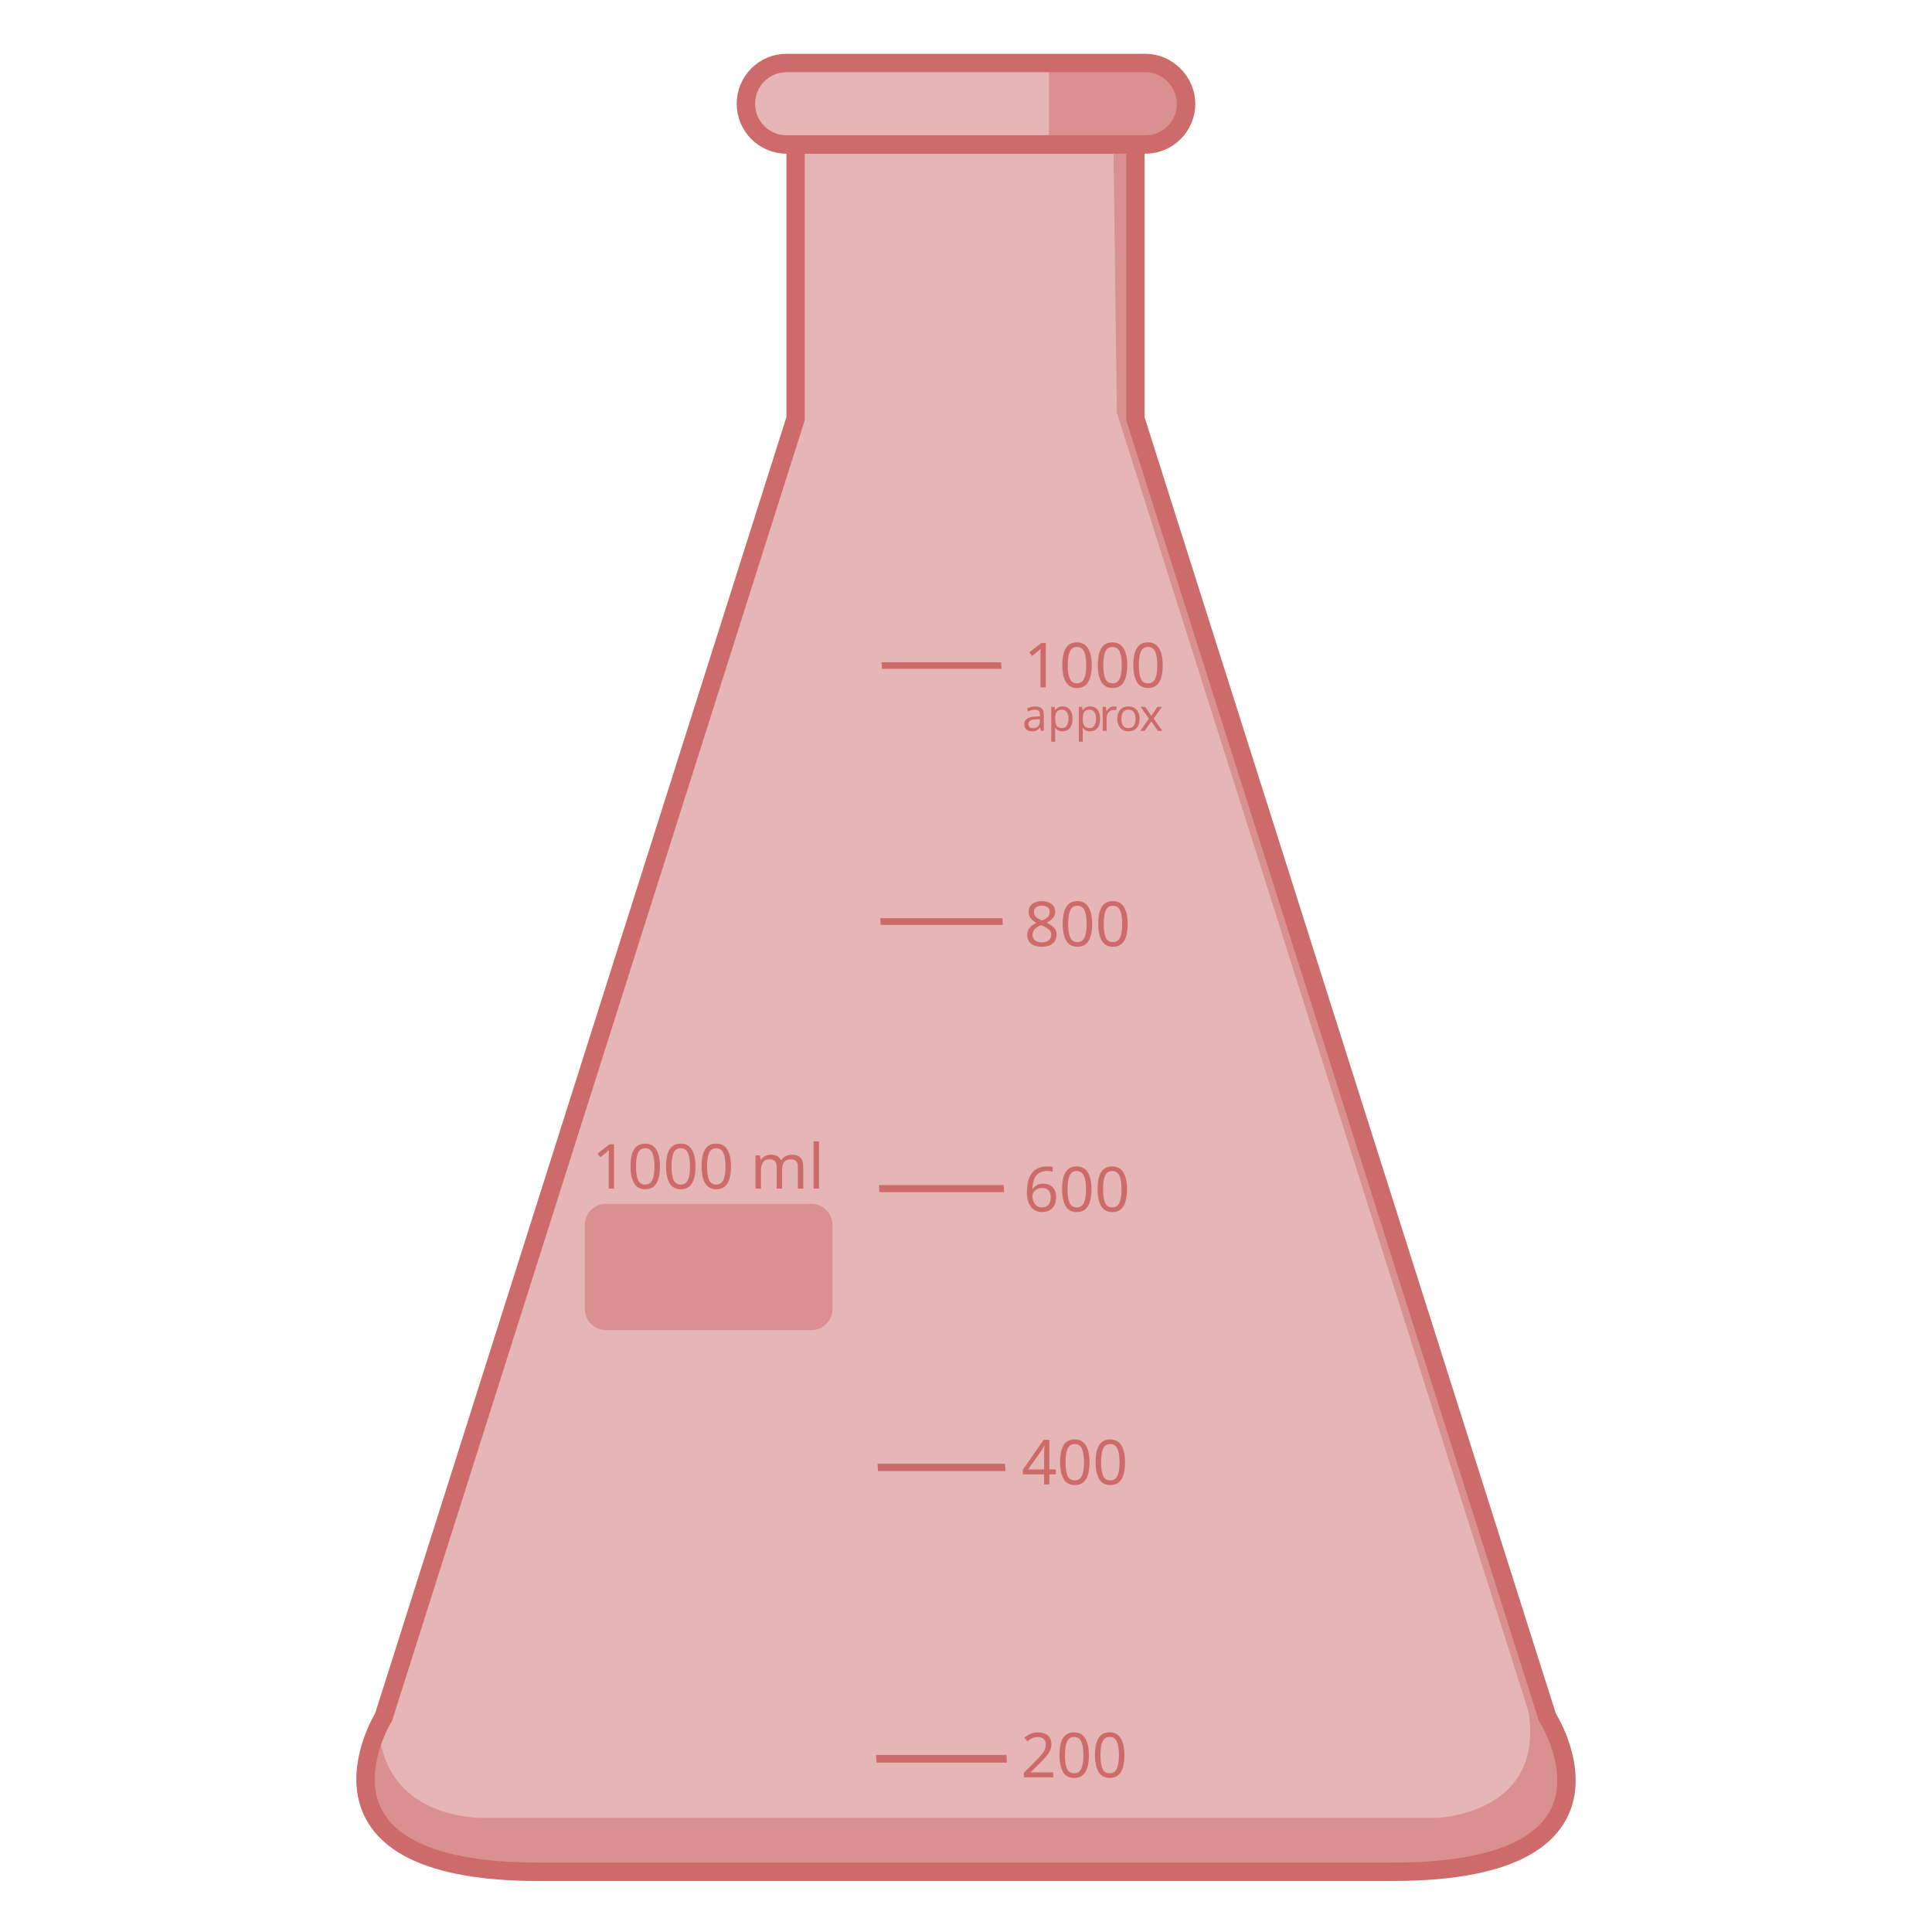
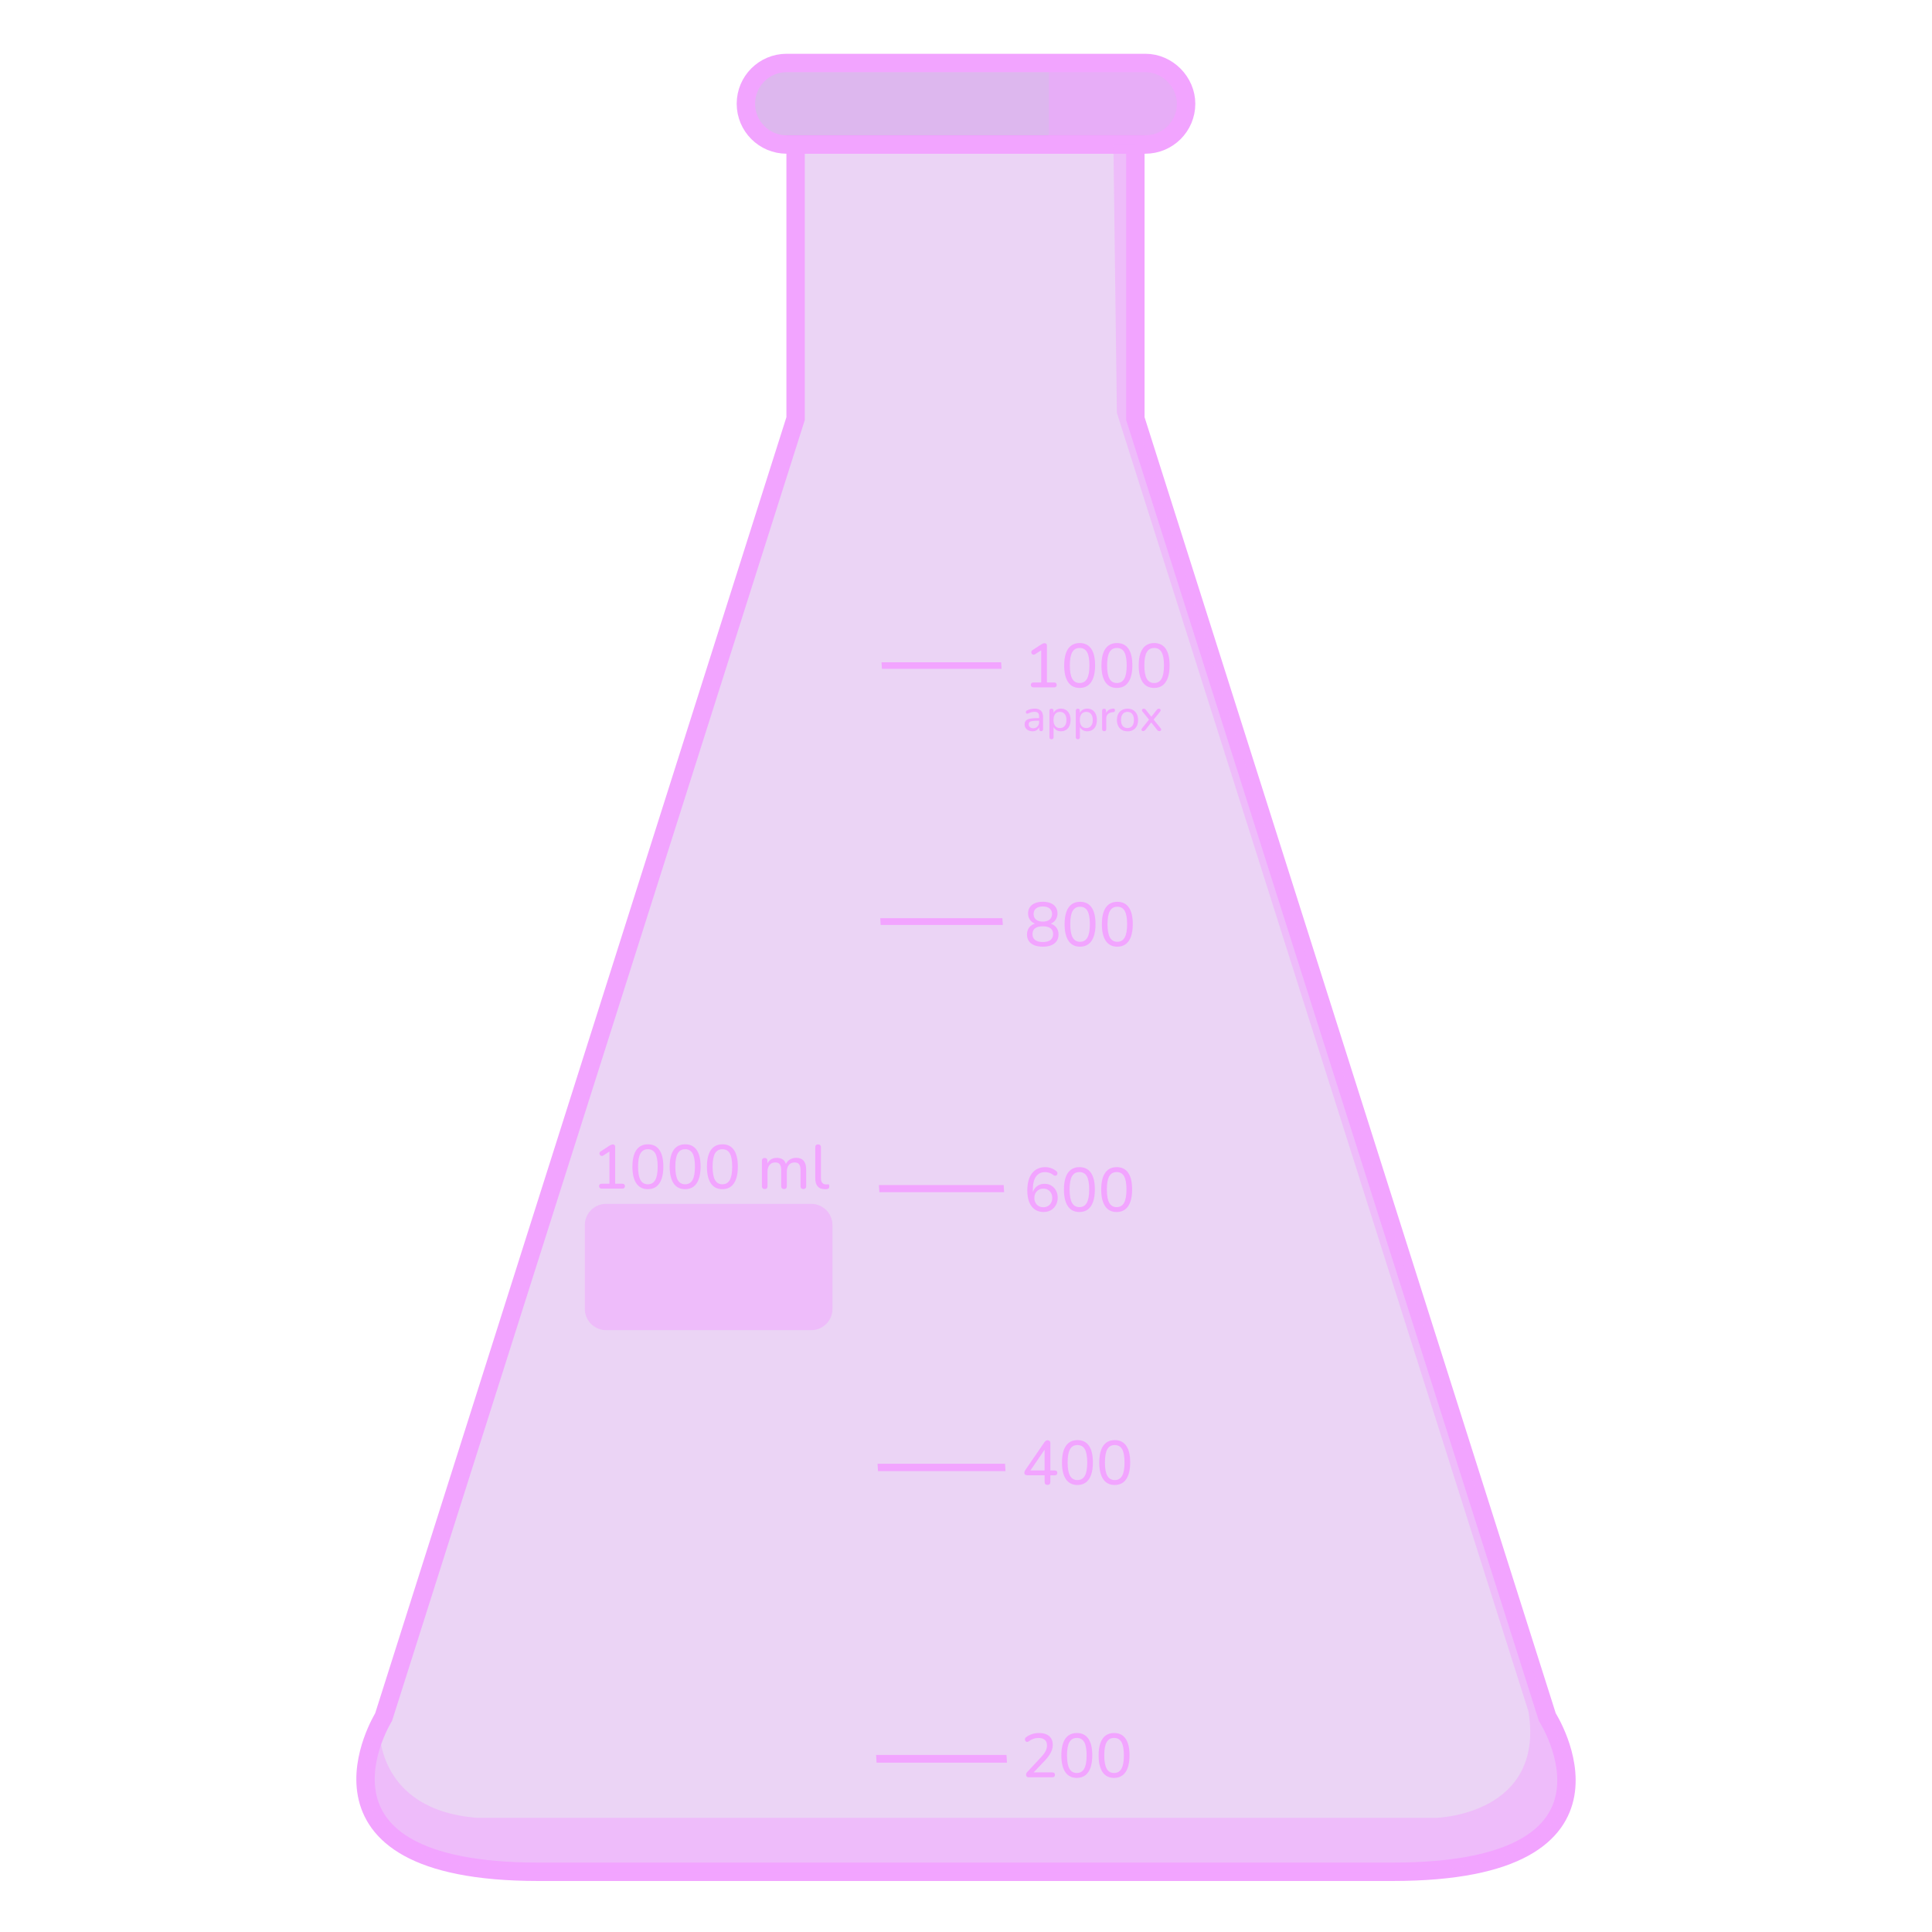
<svg xmlns="http://www.w3.org/2000/svg" id="FIGURES" width="560" height="560" viewBox="0 0 560 560">
  <defs>
    <style>
      .cls-1, .cls-2 {
        opacity: .5;
      }

      .cls-3 {
-         font-size: 18px;
+         opacity: .3;
      }

-       .cls-3, .cls-4, .cls-2, .cls-5 {
-         fill: #cd6b6b;
+       .cls-4, .cls-5 {
+         fill: none;
      }

-       .cls-3, .cls-5 {
-         font-family: Nunito-Medium, Nunito;
-       }
- 
-       .cls-6 {
-         letter-spacing: 0em;
+       .cls-6, .cls-2 {
+         fill: #f2a4ff;
      }

      .cls-7 {
-         stroke: #cd6b6b;
-         stroke-miterlimit: 10;
-         stroke-width: 5.33px;
-       }
- 
-       .cls-7, .cls-8 {
-         fill: none;
+         fill: #bb70de;
      }

      .cls-5 {
-         font-size: 13px;
-       }
- 
-       .cls-9 {
-         letter-spacing: -.01em;
+         stroke: #f2a4ff;
+         stroke-miterlimit: 10;
+         stroke-width: 5.33px;
      }
    </style>
  </defs>
  <g>
-     <g class="cls-1">
-       <path class="cls-4" d="M329.09,121.33V41.88h-98.48V121.33L111.19,497.71s-27.85,44.84,44.85,44.84h247.61c73.65,0,44.85-44.84,44.85-44.84L329.09,121.33Z" />
+     <g class="cls-3">
+       <path class="cls-7" d="M329.09,121.33V41.88h-98.48V121.33L111.19,497.71s-27.85,44.84,44.85,44.84h247.61c73.65,0,44.85-44.84,44.85-44.84L329.09,121.33Z" />
    </g>
-     <path class="cls-7" d="M329.09,121.33V41.88h-98.48V121.33L111.19,497.71s-27.85,44.84,44.85,44.84h247.61c73.65,0,44.85-44.84,44.85-44.84L329.09,121.33Z" />
+     <path class="cls-5" d="M329.09,121.33V41.88h-98.48V121.33L111.19,497.71s-27.85,44.84,44.85,44.84h247.61c73.65,0,44.85-44.84,44.85-44.84L329.09,121.33Z" />
    <g>
      <g class="cls-1">
-         <path class="cls-4" d="M343.8,30.07c0,6.53-5.29,11.82-11.83,11.82h-103.95c-6.53,0-11.82-5.29-11.82-11.82h0c0-6.54,5.29-11.82,11.82-11.82h103.95c6.53,0,11.83,5.55,11.83,11.82h0Z" />
+         <path class="cls-7" d="M343.8,30.07c0,6.53-5.29,11.82-11.83,11.82h-103.95c-6.53,0-11.82-5.29-11.82-11.82h0c0-6.54,5.29-11.82,11.82-11.82h103.95c6.53,0,11.83,5.55,11.83,11.82h0Z" />
      </g>
      <g class="cls-1">
-         <path class="cls-4" d="M304.03,18.24h27.95c6.53,0,11.83,5.55,11.83,11.82h0c0,6.53-5.29,11.82-11.83,11.82h-27.95" />
+         <path class="cls-6" d="M304.03,18.24h27.95c6.53,0,11.83,5.55,11.83,11.82h0c0,6.53-5.29,11.82-11.83,11.82h-27.95" />
      </g>
-       <path class="cls-7" d="M343.8,30.07c0,6.53-5.29,11.82-11.83,11.82h-103.95c-6.53,0-11.82-5.29-11.82-11.82h0c0-6.54,5.29-11.82,11.82-11.82h103.95c6.53,0,11.83,5.55,11.83,11.82h0Z" />
+       <path class="cls-5" d="M343.8,30.07c0,6.53-5.29,11.82-11.83,11.82h-103.95c-6.53,0-11.82-5.29-11.82-11.82h0c0-6.54,5.29-11.82,11.82-11.82h103.95c6.53,0,11.83,5.55,11.83,11.82h0Z" />
      <g>
-         <path class="cls-8" d="M143.83,508.79h183.54s29.93,4.72,27.56-22.83L280.1,121.25V47.99l-41.75,.79V123.62l-109.5,358.39s-7.88,24.42,14.97,26.78Z" />
+         <path class="cls-4" d="M143.83,508.79h183.54s29.93,4.72,27.56-22.83L280.1,121.25V47.99l-41.75,.79V123.62l-109.5,358.39s-7.88,24.42,14.97,26.78Z" />
        <path class="cls-2" d="M448.5,497.71L329.09,121.33V41.88h-6.36l1,77.78,119.33,376.52c4.73,29.94-26.78,30.73-26.78,30.73H138.31c-29.94-2.37-28.37-26.79-28.37-26.79l-.02-.04c-4.53,9.24-16.49,42.47,46.12,42.47h247.61c73.65,0,44.85-44.84,44.85-44.84Z" />
      </g>
    </g>
  </g>
  <g>
-     <polygon class="cls-4" points="291.88 510.91 254.08 510.91 253.94 508.67 291.73 508.67 291.88 510.91" />
-     <polygon class="cls-4" points="291.46 426.41 254.49 426.41 254.36 424.27 291.31 424.27 291.46 426.41" />
-     <polygon class="cls-4" points="291.06 345.56 254.89 345.56 254.76 343.5 290.92 343.5 291.06 345.56" />
-     <polygon class="cls-4" points="290.68 268.1 255.26 268.1 255.15 266.14 290.54 266.14 290.68 268.1" />
-     <polygon class="cls-4" points="290.31 193.86 255.63 193.86 255.51 191.97 290.18 191.97 290.31 193.86" />
+     <polygon class="cls-6" points="291.88 510.91 254.08 510.91 253.94 508.67 291.73 508.67 291.88 510.91" />
+     <polygon class="cls-6" points="291.46 426.41 254.49 426.41 254.36 424.27 291.31 424.27 291.46 426.41" />
+     <polygon class="cls-6" points="291.06 345.56 254.89 345.56 254.76 343.5 290.92 343.5 291.06 345.56" />
+     <polygon class="cls-6" points="290.68 268.1 255.26 268.1 255.15 266.14 290.54 266.14 290.68 268.1" />
+     <polygon class="cls-6" points="290.31 193.86 255.63 193.86 255.51 191.97 290.18 191.97 290.31 193.86" />
  </g>
-   <text class="cls-3" transform="translate(295.92 515.17)">
-     <tspan x="0" y="0">200</tspan>
-   </text>
-   <text class="cls-3" transform="translate(296.1 430.27)">
-     <tspan x="0" y="0">400</tspan>
-   </text>
-   <text class="cls-3" transform="translate(296.67 351.14)">
-     <tspan x="0" y="0">600</tspan>
-   </text>
-   <text class="cls-3" transform="translate(171.59 344.53)">
-     <tspan x="0" y="0">1000 ml</tspan>
-   </text>
-   <text class="cls-3" transform="translate(296.86 274.24)">
-     <tspan x="0" y="0">800</tspan>
-   </text>
-   <text class="cls-3" transform="translate(296.74 199.24)">
-     <tspan x="0" y="0">1000</tspan>
-   </text>
-   <text class="cls-5" transform="translate(296.31 211.85)">
-     <tspan x="0" y="0">app</tspan>
-     <tspan class="cls-6" x="22.19" y="0">r</tspan>
-     <tspan class="cls-9" x="26.84" y="0">o</tspan>
-     <tspan x="33.97" y="0">x</tspan>
-   </text>
+   <g>
+     <path class="cls-6" d="M298.26,515.17c-.29,0-.5-.07-.64-.21-.14-.14-.21-.33-.21-.57,0-.14,.04-.29,.11-.43,.07-.14,.18-.29,.32-.43l3.94-4.23c.6-.64,1.03-1.22,1.3-1.76s.4-1.09,.4-1.64c0-.7-.21-1.23-.64-1.59-.43-.37-1.05-.55-1.86-.55-.5,0-.99,.08-1.45,.24-.46,.16-.92,.41-1.36,.75-.17,.12-.32,.17-.47,.16-.14-.01-.27-.07-.37-.17s-.17-.22-.22-.36-.04-.29,0-.44c.05-.16,.15-.29,.31-.4,.49-.38,1.06-.68,1.71-.9,.65-.22,1.31-.32,2-.32,.86,0,1.59,.13,2.19,.4,.59,.27,1.05,.66,1.36,1.17,.31,.51,.47,1.13,.47,1.86,0,.5-.08,1-.25,1.49-.17,.49-.42,.98-.75,1.48-.33,.5-.75,1.03-1.27,1.57l-3.74,3.94v-.49h5.9c.24,0,.42,.06,.55,.18,.13,.12,.19,.29,.19,.52s-.06,.4-.19,.53-.31,.19-.55,.19h-6.79Z" />
+     <path class="cls-6" d="M312.12,515.33c-1.46,0-2.58-.56-3.34-1.68-.76-1.12-1.14-2.73-1.14-4.83,0-1.43,.17-2.62,.51-3.58,.34-.96,.85-1.69,1.51-2.18,.67-.49,1.48-.74,2.46-.74,1.48,0,2.59,.55,3.35,1.65s1.13,2.71,1.13,4.83c0,1.4-.17,2.59-.51,3.56-.34,.97-.84,1.71-1.5,2.21-.66,.5-1.48,.76-2.47,.76Zm0-1.42c.96,0,1.67-.41,2.14-1.24s.7-2.12,.7-3.87-.23-3.03-.69-3.84c-.46-.81-1.18-1.21-2.15-1.21s-1.67,.4-2.14,1.21c-.47,.81-.7,2.09-.7,3.84s.23,3.04,.7,3.87,1.18,1.24,2.14,1.24Z" />
+     <path class="cls-6" d="M322.92,515.33c-1.46,0-2.58-.56-3.34-1.68-.76-1.12-1.14-2.73-1.14-4.83,0-1.43,.17-2.62,.51-3.58,.34-.96,.85-1.69,1.51-2.18,.67-.49,1.48-.74,2.46-.74,1.48,0,2.59,.55,3.35,1.65s1.13,2.71,1.13,4.83c0,1.4-.17,2.59-.51,3.56-.34,.97-.84,1.71-1.5,2.21-.66,.5-1.48,.76-2.47,.76Zm0-1.42c.96,0,1.67-.41,2.14-1.24s.7-2.12,.7-3.87-.23-3.03-.69-3.84c-.46-.81-1.18-1.21-2.15-1.21s-1.67,.4-2.14,1.21c-.47,.81-.7,2.09-.7,3.84s.23,3.04,.7,3.87,1.18,1.24,2.14,1.24Z" />
+   </g>
+   <g>
+     <path class="cls-6" d="M303.61,430.4c-.26,0-.47-.07-.61-.22-.14-.14-.21-.35-.21-.63v-1.93h-5c-.26,0-.48-.06-.64-.18s-.24-.31-.24-.56c0-.14,.04-.29,.11-.45,.07-.16,.2-.37,.38-.63l5.35-7.79c.13-.18,.27-.32,.42-.41s.32-.14,.51-.14c.22,0,.4,.07,.55,.21,.15,.14,.22,.35,.22,.64v7.9h1.22c.27,0,.46,.06,.6,.18,.13,.12,.2,.29,.2,.52,0,.24-.07,.42-.2,.54-.13,.12-.33,.18-.6,.18h-1.22v1.93c0,.28-.07,.49-.22,.63-.14,.14-.35,.22-.61,.22Zm-.83-4.19v-6.66h.45l-4.86,7.11v-.45h4.41Z" />
+     <path class="cls-6" d="M312.3,430.43c-1.46,0-2.58-.56-3.34-1.68-.76-1.12-1.14-2.73-1.14-4.83,0-1.43,.17-2.62,.51-3.58s.85-1.69,1.51-2.18c.67-.49,1.48-.74,2.46-.74,1.48,0,2.59,.55,3.35,1.65s1.13,2.71,1.13,4.83c0,1.4-.17,2.59-.51,3.56-.34,.97-.84,1.71-1.5,2.21-.66,.5-1.48,.76-2.47,.76Zm0-1.42c.96,0,1.67-.41,2.14-1.24,.47-.83,.7-2.12,.7-3.87s-.23-3.03-.69-3.84c-.46-.81-1.18-1.21-2.15-1.21s-1.67,.4-2.14,1.21c-.47,.81-.7,2.09-.7,3.84s.23,3.04,.7,3.87c.47,.83,1.18,1.24,2.14,1.24Z" />
+     <path class="cls-6" d="M323.11,430.43c-1.46,0-2.58-.56-3.34-1.68-.76-1.12-1.14-2.73-1.14-4.83,0-1.43,.17-2.62,.51-3.58,.34-.96,.85-1.69,1.51-2.18,.67-.49,1.48-.74,2.46-.74,1.47,0,2.59,.55,3.35,1.65s1.13,2.71,1.13,4.83c0,1.4-.17,2.59-.51,3.56-.34,.97-.84,1.71-1.5,2.21s-1.48,.76-2.46,.76Zm0-1.42c.96,0,1.67-.41,2.14-1.24,.47-.83,.7-2.12,.7-3.87s-.23-3.03-.69-3.84c-.46-.81-1.18-1.21-2.15-1.21s-1.68,.4-2.14,1.21c-.47,.81-.7,2.09-.7,3.84s.23,3.04,.7,3.87c.47,.83,1.18,1.24,2.14,1.24Z" />
+   </g>
+   <g>
+     <path class="cls-6" d="M302.52,351.31c-1.01,0-1.87-.25-2.57-.74-.71-.49-1.25-1.2-1.62-2.12-.37-.92-.56-2.04-.56-3.35,0-1.1,.12-2.08,.35-2.92,.23-.84,.58-1.55,1.03-2.12,.45-.58,1-1.01,1.64-1.31,.64-.3,1.37-.45,2.19-.45,.55,0,1.12,.1,1.69,.3,.58,.2,1.09,.5,1.55,.89,.13,.1,.22,.22,.26,.37s.04,.29,0,.43c-.04,.14-.1,.26-.21,.35-.1,.1-.22,.15-.37,.16-.14,.01-.3-.04-.47-.14-.41-.32-.82-.56-1.24-.7-.42-.14-.84-.22-1.26-.22-.76,0-1.4,.19-1.93,.57s-.93,.94-1.21,1.68-.41,1.67-.41,2.79v1.6h-.18c.08-.67,.29-1.25,.6-1.73,.32-.48,.74-.85,1.25-1.12,.52-.26,1.09-.4,1.71-.4,.74,0,1.4,.17,1.97,.52,.57,.35,1.02,.82,1.35,1.42,.33,.6,.5,1.3,.5,2.09s-.17,1.5-.52,2.13c-.35,.63-.83,1.12-1.44,1.48-.61,.35-1.31,.53-2.11,.53Zm-.11-1.39c.52,0,.97-.11,1.35-.34,.38-.23,.69-.55,.91-.95,.22-.41,.33-.88,.33-1.4s-.11-1-.33-1.4c-.22-.41-.53-.73-.91-.95-.38-.23-.83-.34-1.35-.34s-.97,.11-1.35,.34c-.38,.23-.69,.55-.91,.95-.22,.41-.33,.88-.33,1.4s.11,1,.33,1.4c.22,.41,.52,.73,.91,.95,.38,.23,.83,.34,1.35,.34Z" />
+     <path class="cls-6" d="M312.87,351.31c-1.46,0-2.58-.56-3.34-1.68-.76-1.12-1.14-2.73-1.14-4.83,0-1.43,.17-2.62,.51-3.58,.34-.96,.85-1.69,1.51-2.18,.67-.49,1.48-.74,2.46-.74,1.48,0,2.59,.55,3.35,1.65s1.13,2.71,1.13,4.83c0,1.4-.17,2.59-.51,3.56-.34,.97-.84,1.71-1.5,2.21-.66,.5-1.48,.76-2.47,.76Zm0-1.42c.96,0,1.67-.41,2.14-1.24s.7-2.12,.7-3.87-.23-3.03-.69-3.84c-.46-.81-1.18-1.21-2.15-1.21s-1.67,.4-2.14,1.21c-.47,.81-.7,2.09-.7,3.84s.23,3.04,.7,3.87,1.18,1.24,2.14,1.24Z" />
+     <path class="cls-6" d="M323.67,351.31c-1.46,0-2.58-.56-3.34-1.68-.76-1.12-1.14-2.73-1.14-4.83,0-1.43,.17-2.62,.51-3.58,.34-.96,.85-1.69,1.51-2.18,.67-.49,1.48-.74,2.46-.74,1.48,0,2.59,.55,3.35,1.65s1.13,2.71,1.13,4.83c0,1.4-.17,2.59-.51,3.56-.34,.97-.84,1.71-1.5,2.21-.66,.5-1.48,.76-2.47,.76Zm0-1.42c.96,0,1.67-.41,2.14-1.24s.7-2.12,.7-3.87-.23-3.03-.69-3.84c-.46-.81-1.18-1.21-2.15-1.21s-1.67,.4-2.14,1.21c-.47,.81-.7,2.09-.7,3.84s.23,3.04,.7,3.87,1.18,1.24,2.14,1.24Z" />
+   </g>
+   <g>
+     <path class="cls-6" d="M174.38,344.53c-.23,0-.41-.07-.54-.2-.13-.13-.2-.31-.2-.52,0-.23,.07-.4,.2-.52,.13-.12,.31-.18,.54-.18h2.27v-9.88h.86l-2.63,1.69c-.17,.11-.33,.15-.48,.14-.15-.02-.28-.08-.39-.18-.11-.1-.18-.22-.22-.37-.04-.14-.03-.29,.03-.44,.05-.15,.17-.27,.35-.37l2.48-1.62c.18-.11,.35-.2,.51-.26,.16-.07,.32-.1,.48-.1,.18,0,.33,.05,.47,.16,.13,.11,.2,.28,.2,.52v10.71h2.09c.24,0,.42,.06,.55,.18,.13,.12,.19,.29,.19,.52s-.06,.4-.19,.53-.31,.19-.55,.19h-6.03Z" />
+     <path class="cls-6" d="M187.79,344.69c-1.46,0-2.58-.56-3.34-1.68-.76-1.12-1.14-2.73-1.14-4.83,0-1.43,.17-2.62,.51-3.58,.34-.96,.85-1.69,1.51-2.18,.67-.49,1.48-.74,2.46-.74,1.48,0,2.59,.55,3.35,1.65s1.13,2.71,1.13,4.83c0,1.4-.17,2.59-.51,3.56-.34,.97-.84,1.71-1.5,2.21-.66,.5-1.48,.76-2.47,.76Zm0-1.42c.96,0,1.67-.41,2.14-1.24s.7-2.12,.7-3.87-.23-3.03-.69-3.84c-.46-.81-1.18-1.21-2.15-1.21s-1.67,.4-2.14,1.21c-.47,.81-.7,2.09-.7,3.84s.23,3.04,.7,3.87,1.18,1.24,2.14,1.24Z" />
+     <path class="cls-6" d="M198.59,344.69c-1.46,0-2.58-.56-3.34-1.68-.76-1.12-1.14-2.73-1.14-4.83,0-1.43,.17-2.62,.51-3.58,.34-.96,.85-1.69,1.51-2.18,.67-.49,1.48-.74,2.46-.74,1.48,0,2.59,.55,3.35,1.65s1.13,2.71,1.13,4.83c0,1.4-.17,2.59-.51,3.56-.34,.97-.84,1.71-1.5,2.21-.66,.5-1.48,.76-2.47,.76Zm0-1.42c.96,0,1.67-.41,2.14-1.24s.7-2.12,.7-3.87-.23-3.03-.69-3.84c-.46-.81-1.18-1.21-2.15-1.21s-1.67,.4-2.14,1.21c-.47,.81-.7,2.09-.7,3.84s.23,3.04,.7,3.87,1.18,1.24,2.14,1.24Z" />
+     <path class="cls-6" d="M209.39,344.69c-1.46,0-2.58-.56-3.34-1.68-.76-1.12-1.14-2.73-1.14-4.83,0-1.43,.17-2.62,.51-3.58,.34-.96,.85-1.69,1.51-2.18,.67-.49,1.48-.74,2.46-.74,1.48,0,2.59,.55,3.35,1.65s1.13,2.71,1.13,4.83c0,1.4-.17,2.59-.51,3.56-.34,.97-.84,1.71-1.5,2.21-.66,.5-1.48,.76-2.47,.76Zm0-1.42c.96,0,1.67-.41,2.14-1.24s.7-2.12,.7-3.87-.23-3.03-.69-3.84c-.46-.81-1.18-1.21-2.15-1.21s-1.67,.4-2.14,1.21c-.47,.81-.7,2.09-.7,3.84s.23,3.04,.7,3.87,1.18,1.24,2.14,1.24Z" />
+     <path class="cls-6" d="M221.65,344.66c-.25,0-.45-.07-.59-.22s-.22-.35-.22-.63v-7.34c0-.28,.07-.48,.22-.62,.14-.14,.34-.21,.59-.21s.45,.07,.58,.21,.21,.34,.21,.62v1.53l-.2-.32c.23-.66,.6-1.17,1.11-1.53,.51-.36,1.12-.54,1.83-.54s1.34,.18,1.8,.53c.46,.35,.76,.89,.92,1.61h-.25c.22-.66,.6-1.18,1.16-1.57,.56-.38,1.21-.58,1.95-.58,.66,0,1.2,.13,1.63,.39,.43,.26,.75,.64,.96,1.15,.22,.51,.32,1.16,.32,1.95v4.72c0,.28-.07,.49-.22,.63s-.34,.22-.59,.22-.47-.07-.61-.22c-.14-.14-.22-.35-.22-.63v-4.64c0-.77-.13-1.33-.4-1.69-.26-.36-.71-.54-1.33-.54-.68,0-1.23,.24-1.63,.71-.4,.47-.6,1.12-.6,1.95v4.21c0,.28-.07,.49-.21,.63-.14,.14-.34,.22-.6,.22s-.47-.07-.61-.22-.22-.35-.22-.63v-4.64c0-.77-.13-1.33-.4-1.69-.26-.36-.71-.54-1.33-.54-.68,0-1.23,.24-1.63,.71-.4,.47-.6,1.12-.6,1.95v4.21c0,.56-.28,.85-.83,.85Z" />
+     <path class="cls-6" d="M239.06,344.69c-.9,0-1.58-.27-2.05-.8-.47-.53-.7-1.31-.7-2.31v-9.04c0-.28,.07-.48,.22-.62,.14-.14,.34-.21,.59-.21s.47,.07,.61,.21c.14,.14,.22,.35,.22,.62v8.91c0,.62,.13,1.09,.39,1.4,.26,.31,.63,.46,1.11,.46,.11,0,.2,0,.29,0,.08,0,.17-.01,.25-.03,.13-.01,.23,.02,.29,.11,.06,.08,.09,.25,.09,.5,0,.23-.05,.41-.15,.53s-.27,.21-.5,.24c-.11,.01-.22,.02-.32,.03-.11,0-.22,0-.32,0Z" />
+   </g>
+   <g>
+     <path class="cls-6" d="M302.26,274.4c-.96,0-1.78-.14-2.46-.41-.68-.28-1.2-.68-1.57-1.21-.37-.53-.55-1.17-.55-1.93,0-.59,.12-1.11,.37-1.58,.24-.46,.58-.84,1.02-1.12,.43-.29,.93-.47,1.49-.54v.29c-.79-.17-1.42-.54-1.88-1.11-.46-.57-.69-1.24-.69-2.02,0-.71,.18-1.32,.53-1.83s.85-.9,1.49-1.16c.63-.26,1.38-.4,2.25-.4s1.63,.13,2.27,.4c.63,.26,1.13,.65,1.47,1.16,.35,.51,.52,1.12,.52,1.83,0,.52-.11,1-.32,1.44-.21,.44-.5,.81-.88,1.1-.38,.29-.83,.49-1.34,.59v-.29c.84,.12,1.52,.47,2.05,1.05,.53,.58,.79,1.31,.79,2.19,0,.76-.18,1.4-.55,1.93-.37,.53-.89,.93-1.56,1.21-.68,.28-1.5,.41-2.46,.41Zm0-1.35c.98,0,1.73-.19,2.23-.58s.76-.95,.76-1.71-.25-1.34-.76-1.71-1.25-.56-2.23-.56-1.71,.19-2.22,.56-.76,.94-.76,1.71,.25,1.33,.76,1.71,1.25,.58,2.22,.58Zm0-5.92c.56,0,1.04-.09,1.44-.26s.7-.43,.92-.76c.21-.34,.32-.73,.32-1.19,0-.68-.24-1.22-.71-1.6-.47-.38-1.13-.58-1.97-.58s-1.49,.19-1.96,.58-.7,.92-.7,1.6,.23,1.24,.7,1.63c.47,.39,1.12,.58,1.96,.58Z" />
+     <path class="cls-6" d="M313.06,274.4c-1.46,0-2.58-.56-3.34-1.68-.76-1.12-1.14-2.73-1.14-4.83,0-1.43,.17-2.62,.51-3.58s.85-1.69,1.51-2.18c.67-.49,1.48-.74,2.46-.74,1.48,0,2.59,.55,3.35,1.65s1.13,2.71,1.13,4.83c0,1.4-.17,2.59-.51,3.56-.34,.97-.84,1.71-1.5,2.21-.66,.5-1.48,.76-2.47,.76Zm0-1.42c.96,0,1.67-.41,2.14-1.24,.47-.83,.7-2.12,.7-3.87s-.23-3.03-.69-3.84c-.46-.81-1.18-1.21-2.15-1.21s-1.67,.4-2.14,1.21c-.47,.81-.7,2.09-.7,3.84s.23,3.04,.7,3.87c.47,.83,1.18,1.24,2.14,1.24Z" />
+     <path class="cls-6" d="M323.86,274.4c-1.46,0-2.58-.56-3.34-1.68-.76-1.12-1.14-2.73-1.14-4.83,0-1.43,.17-2.62,.51-3.58,.34-.96,.85-1.69,1.51-2.18,.67-.49,1.48-.74,2.46-.74,1.47,0,2.59,.55,3.35,1.65s1.13,2.71,1.13,4.83c0,1.4-.17,2.59-.51,3.56-.34,.97-.84,1.71-1.5,2.21s-1.48,.76-2.46,.76Zm0-1.42c.96,0,1.67-.41,2.14-1.24,.47-.83,.7-2.12,.7-3.87s-.23-3.03-.69-3.84c-.46-.81-1.18-1.21-2.15-1.21s-1.68,.4-2.14,1.21c-.47,.81-.7,2.09-.7,3.84s.23,3.04,.7,3.87c.47,.83,1.18,1.24,2.14,1.24Z" />
+   </g>
+   <g>
+     <path class="cls-6" d="M299.53,199.24c-.23,0-.41-.07-.54-.2-.13-.13-.2-.31-.2-.52,0-.23,.07-.4,.2-.52,.13-.12,.31-.18,.54-.18h2.27v-9.88h.86l-2.63,1.69c-.17,.11-.33,.15-.48,.14-.15-.02-.28-.08-.39-.18-.11-.1-.18-.22-.22-.37-.04-.14-.03-.29,.03-.44,.05-.15,.17-.27,.35-.37l2.48-1.62c.18-.11,.35-.2,.51-.26,.16-.07,.32-.1,.48-.1,.18,0,.33,.05,.47,.16,.13,.11,.2,.28,.2,.52v10.71h2.09c.24,0,.42,.06,.55,.18,.13,.12,.19,.29,.19,.52s-.06,.4-.19,.53-.31,.19-.55,.19h-6.03Z" />
+     <path class="cls-6" d="M312.94,199.4c-1.46,0-2.58-.56-3.34-1.68-.76-1.12-1.14-2.73-1.14-4.83,0-1.43,.17-2.62,.51-3.58,.34-.96,.85-1.69,1.51-2.18,.67-.49,1.48-.74,2.46-.74,1.48,0,2.59,.55,3.35,1.65s1.13,2.71,1.13,4.83c0,1.4-.17,2.59-.51,3.56-.34,.97-.84,1.71-1.5,2.21-.66,.5-1.48,.76-2.47,.76Zm0-1.42c.96,0,1.67-.41,2.14-1.24s.7-2.12,.7-3.87-.23-3.03-.69-3.84c-.46-.81-1.18-1.21-2.15-1.21s-1.67,.4-2.14,1.21c-.47,.81-.7,2.09-.7,3.84s.23,3.04,.7,3.87,1.18,1.24,2.14,1.24Z" />
+     <path class="cls-6" d="M323.74,199.4c-1.46,0-2.58-.56-3.34-1.68-.76-1.12-1.14-2.73-1.14-4.83,0-1.43,.17-2.62,.51-3.58,.34-.96,.85-1.69,1.51-2.18,.67-.49,1.48-.74,2.46-.74,1.48,0,2.59,.55,3.35,1.65s1.13,2.71,1.13,4.83c0,1.4-.17,2.59-.51,3.56-.34,.97-.84,1.71-1.5,2.21-.66,.5-1.48,.76-2.47,.76Zm0-1.42c.96,0,1.67-.41,2.14-1.24s.7-2.12,.7-3.87-.23-3.03-.69-3.84c-.46-.81-1.18-1.21-2.15-1.21s-1.67,.4-2.14,1.21c-.47,.81-.7,2.09-.7,3.84s.23,3.04,.7,3.87,1.18,1.24,2.14,1.24Z" />
+     <path class="cls-6" d="M334.54,199.4c-1.46,0-2.58-.56-3.34-1.68-.76-1.12-1.14-2.73-1.14-4.83,0-1.43,.17-2.62,.51-3.58,.34-.96,.85-1.69,1.51-2.18,.67-.49,1.48-.74,2.46-.74,1.48,0,2.59,.55,3.35,1.65s1.13,2.71,1.13,4.83c0,1.4-.17,2.59-.51,3.56-.34,.97-.84,1.71-1.5,2.21-.66,.5-1.48,.76-2.47,.76Zm0-1.42c.96,0,1.67-.41,2.14-1.24s.7-2.12,.7-3.87-.23-3.03-.69-3.84c-.46-.81-1.18-1.21-2.15-1.21s-1.67,.4-2.14,1.21c-.47,.81-.7,2.09-.7,3.84s.23,3.04,.7,3.87,1.18,1.24,2.14,1.24Z" />
+   </g>
+   <g>
+     <path class="cls-6" d="M299.28,211.97c-.43,0-.83-.09-1.18-.26-.35-.17-.62-.41-.82-.7s-.29-.62-.29-.99c0-.47,.12-.84,.35-1.11,.23-.27,.63-.46,1.18-.58s1.3-.18,2.24-.18h.61v.75h-.58c-.67,0-1.19,.03-1.58,.09-.38,.06-.66,.17-.81,.32s-.23,.36-.23,.63c0,.34,.12,.62,.36,.83,.24,.22,.57,.33,.98,.33,.33,0,.62-.08,.87-.24s.45-.38,.6-.65c.15-.27,.22-.59,.22-.94v-1.5c0-.51-.1-.88-.31-1.11-.21-.23-.56-.34-1.05-.34-.29,0-.58,.04-.88,.12-.3,.08-.62,.2-.95,.36-.13,.06-.24,.08-.34,.06s-.17-.07-.23-.16c-.06-.08-.09-.17-.09-.27,0-.1,.02-.2,.06-.29s.13-.16,.25-.21c.38-.19,.76-.33,1.14-.41,.38-.08,.73-.12,1.06-.12,.56,0,1.03,.09,1.39,.27s.64,.45,.82,.82,.27,.84,.27,1.41v3.43c0,.2-.05,.35-.14,.45-.1,.1-.23,.16-.42,.16s-.31-.05-.41-.16c-.1-.1-.15-.25-.15-.45v-.92h.12c-.07,.32-.2,.6-.39,.83-.19,.23-.43,.41-.71,.54-.28,.12-.6,.19-.96,.19Z" />
+     <path class="cls-6" d="M304.78,214.28c-.18,0-.32-.05-.43-.16-.11-.1-.16-.25-.16-.44v-7.66c0-.2,.05-.35,.16-.45,.1-.1,.25-.15,.43-.15,.19,0,.34,.05,.44,.15s.15,.25,.15,.45v1.18l-.14-.23c.14-.48,.41-.86,.82-1.14,.41-.29,.9-.43,1.47-.43s1.05,.13,1.47,.4c.42,.26,.74,.64,.97,1.13,.23,.49,.35,1.07,.35,1.75s-.12,1.25-.34,1.75c-.23,.5-.55,.88-.98,1.14-.42,.26-.91,.4-1.47,.4s-1.05-.14-1.46-.43c-.41-.29-.68-.66-.82-1.13h.14v3.28c0,.19-.05,.34-.16,.44-.1,.1-.25,.16-.44,.16Zm2.46-3.25c.37,0,.7-.09,.98-.27,.28-.18,.5-.45,.66-.79s.23-.78,.23-1.29c0-.76-.17-1.34-.51-1.74s-.79-.6-1.37-.6c-.38,0-.71,.09-.99,.27s-.5,.44-.65,.79-.23,.78-.23,1.29c0,.76,.17,1.35,.51,1.75,.34,.4,.79,.6,1.37,.6Z" />
+     <path class="cls-6" d="M312.41,214.28c-.18,0-.32-.05-.43-.16-.11-.1-.16-.25-.16-.44v-7.66c0-.2,.05-.35,.16-.45,.1-.1,.25-.15,.43-.15,.19,0,.34,.05,.44,.15s.15,.25,.15,.45v1.18l-.14-.23c.14-.48,.41-.86,.82-1.14,.41-.29,.9-.43,1.47-.43s1.05,.13,1.47,.4c.42,.26,.74,.64,.97,1.13,.23,.49,.35,1.07,.35,1.75s-.12,1.25-.34,1.75c-.23,.5-.55,.88-.98,1.14-.42,.26-.91,.4-1.47,.4s-1.05-.14-1.46-.43c-.41-.29-.68-.66-.82-1.13h.14v3.28c0,.19-.05,.34-.16,.44-.1,.1-.25,.16-.44,.16Zm2.46-3.25c.37,0,.7-.09,.98-.27,.28-.18,.5-.45,.66-.79s.23-.78,.23-1.29c0-.76-.17-1.34-.51-1.74s-.79-.6-1.37-.6c-.38,0-.71,.09-.99,.27s-.5,.44-.65,.79-.23,.78-.23,1.29c0,.76,.17,1.35,.51,1.75,.34,.4,.79,.6,1.37,.6Z" />
+     <path class="cls-6" d="M320.06,211.94c-.2,0-.35-.05-.45-.16-.11-.1-.16-.25-.16-.45v-5.3c0-.2,.05-.35,.16-.45,.1-.1,.25-.15,.43-.15s.32,.05,.42,.15,.15,.25,.15,.45v1h-.13c.14-.52,.4-.91,.78-1.18s.86-.42,1.44-.46c.14,0,.25,.02,.34,.1,.09,.07,.13,.2,.14,.37,0,.17-.03,.3-.12,.4s-.22,.16-.4,.18h-.23c-.57,.07-1.01,.26-1.32,.57-.31,.31-.46,.74-.46,1.29v3.04c0,.2-.05,.35-.15,.45-.1,.1-.24,.16-.44,.16Z" />
+     <path class="cls-6" d="M326.8,211.97c-.62,0-1.16-.13-1.62-.4-.46-.27-.81-.65-1.06-1.14-.25-.49-.38-1.08-.38-1.74,0-.5,.07-.96,.21-1.36,.14-.4,.35-.75,.62-1.03,.27-.29,.59-.5,.97-.66,.38-.15,.8-.23,1.27-.23,.62,0,1.17,.13,1.62,.4,.46,.27,.81,.65,1.07,1.14,.25,.49,.38,1.07,.38,1.74,0,.5-.07,.96-.21,1.37-.14,.41-.35,.75-.62,1.04-.27,.29-.59,.5-.97,.66s-.8,.23-1.27,.23Zm0-.94c.38,0,.71-.09,1-.27,.28-.18,.5-.45,.65-.79,.15-.35,.23-.78,.23-1.29,0-.76-.17-1.34-.51-1.74s-.79-.6-1.37-.6c-.37,0-.7,.09-.98,.27s-.5,.44-.66,.79-.23,.78-.23,1.29c0,.76,.17,1.35,.51,1.75,.34,.4,.79,.6,1.36,.6Z" />
+     <path class="cls-6" d="M331.36,211.93c-.13,0-.24-.04-.34-.12-.1-.08-.15-.18-.15-.31,0-.13,.05-.27,.16-.42l2.25-2.79v.58l-2.11-2.6c-.12-.15-.18-.29-.17-.42s.06-.23,.15-.31c.09-.08,.21-.12,.34-.12,.15,0,.27,.03,.37,.08,.1,.05,.19,.13,.28,.25l1.79,2.27h-.42l1.79-2.27c.09-.11,.18-.2,.28-.25,.1-.05,.22-.08,.36-.08s.25,.04,.34,.12c.09,.08,.14,.18,.14,.31,0,.13-.05,.27-.16,.42l-2.09,2.57v-.52l2.24,2.76c.12,.14,.18,.27,.17,.4s-.06,.24-.15,.32c-.09,.08-.21,.12-.35,.12-.15,0-.27-.03-.37-.08s-.19-.13-.28-.25l-1.94-2.43h.4l-1.91,2.43c-.09,.1-.18,.18-.28,.24-.1,.06-.22,.08-.37,.08Z" />
+   </g>
  <rect class="cls-2" x="169.51" y="348.94" width="71.79" height="36.61" rx="6.16" ry="6.16" />
</svg>
